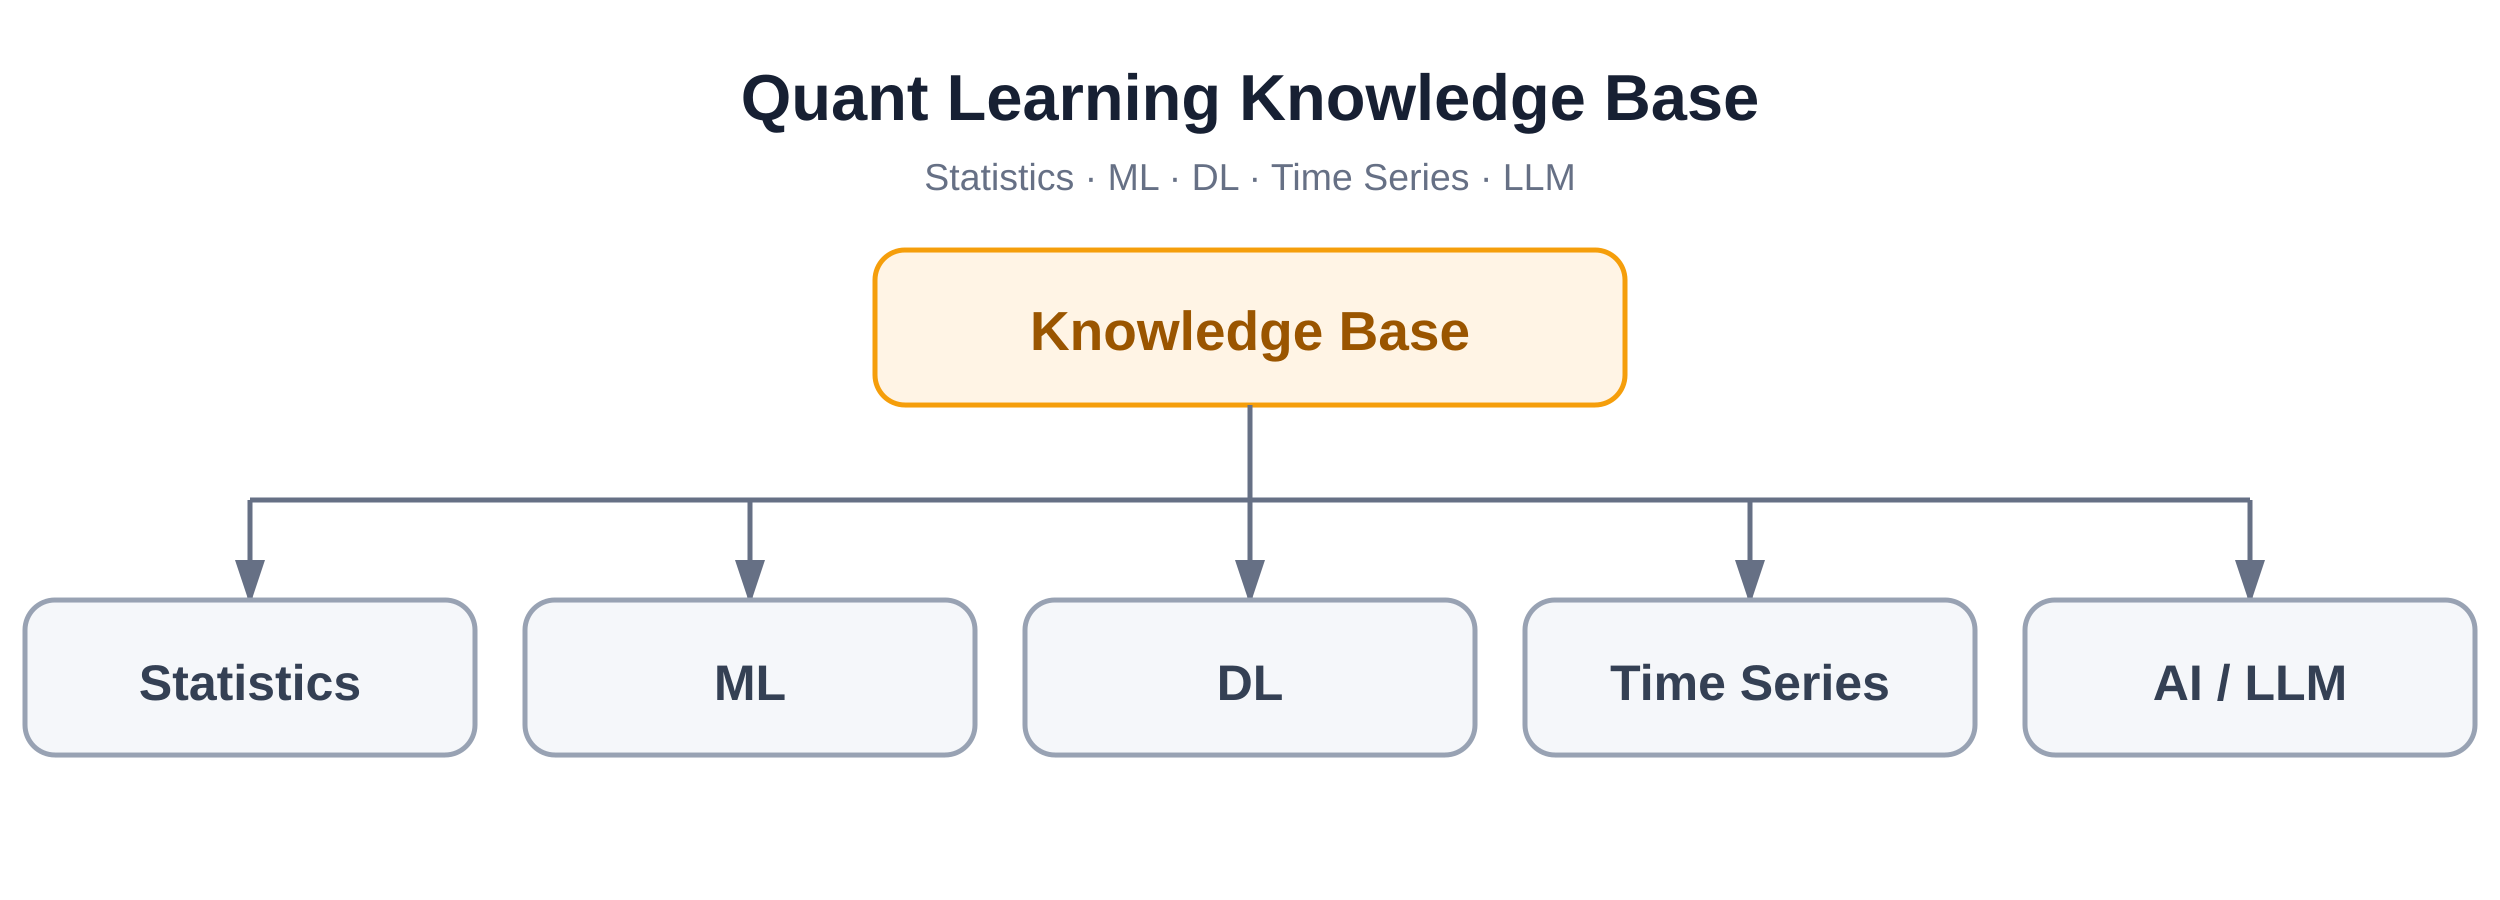
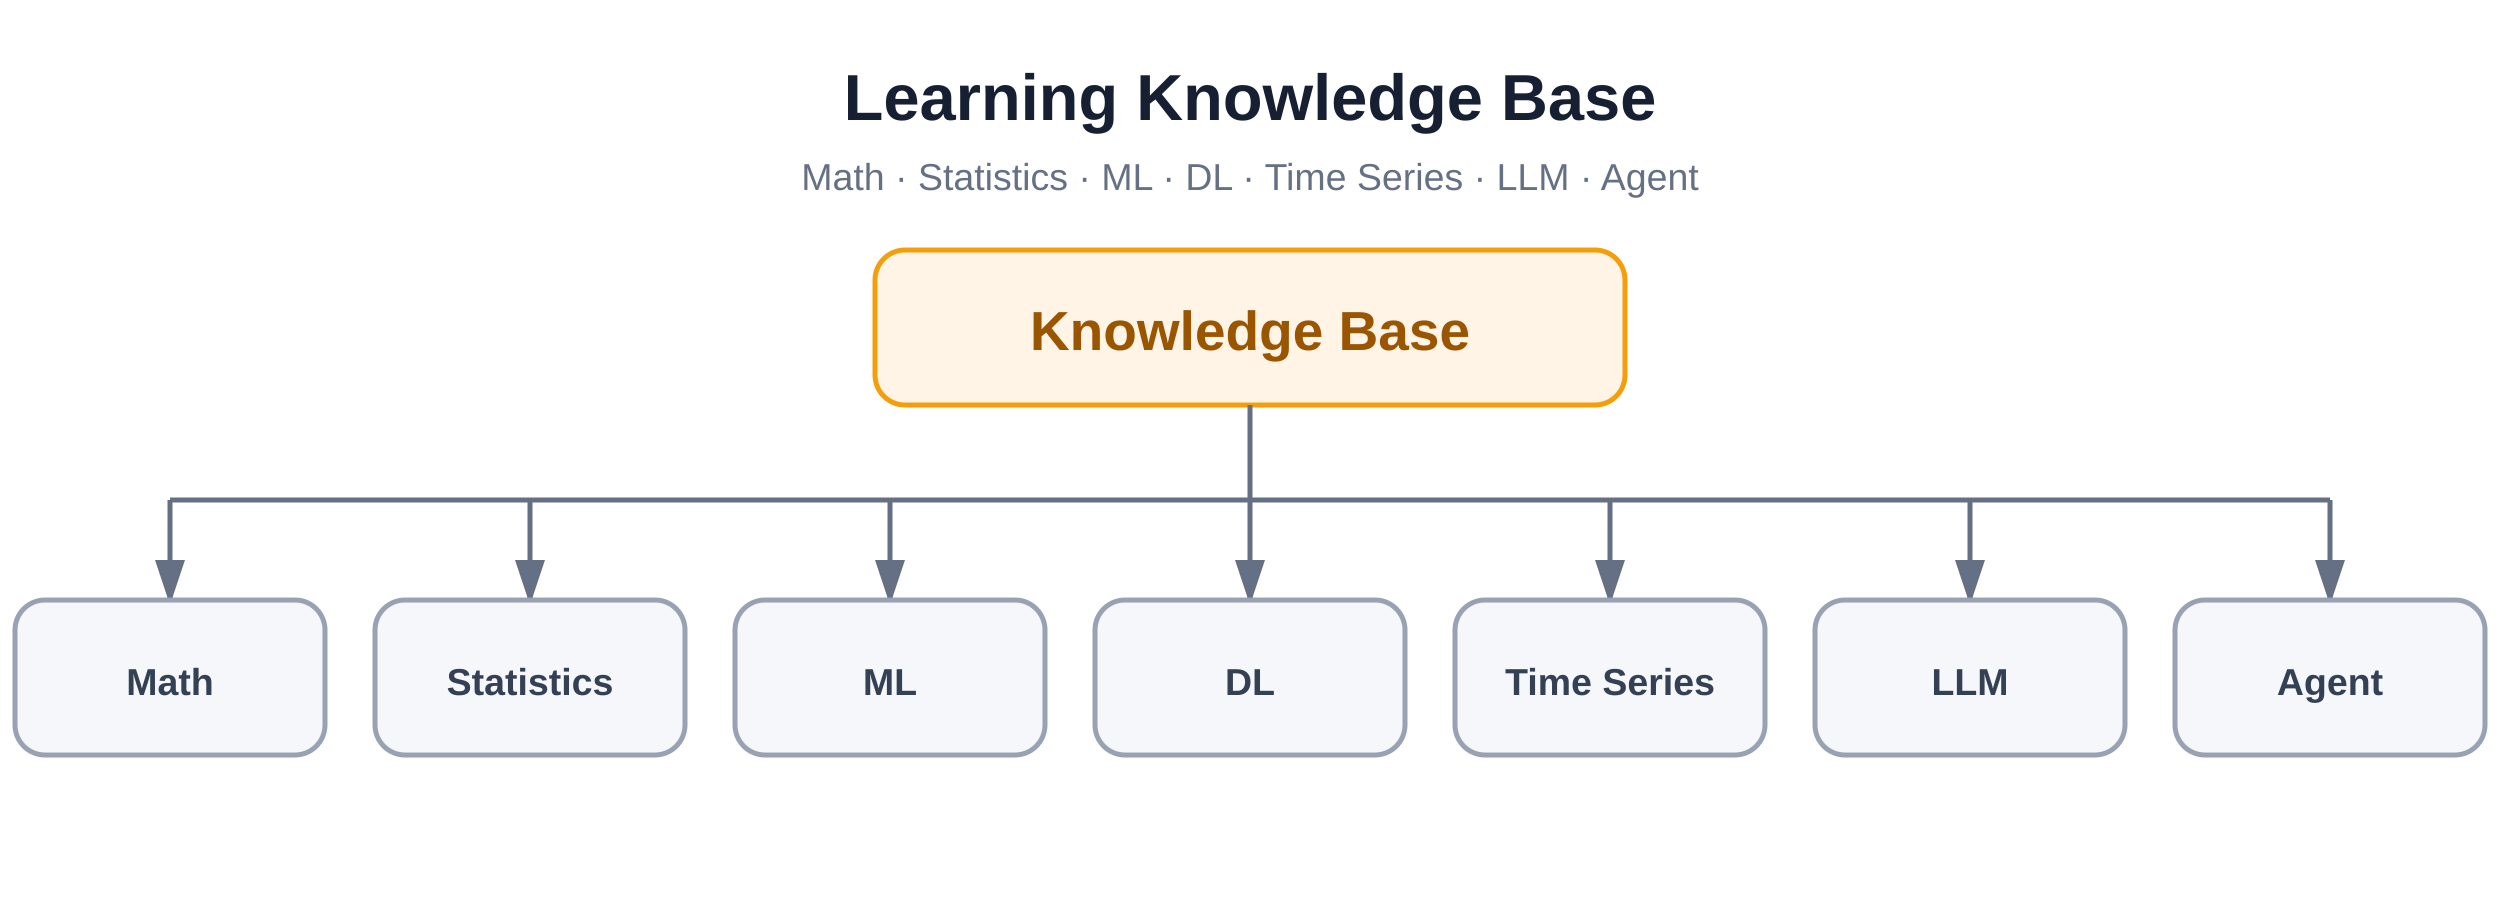
<svg xmlns="http://www.w3.org/2000/svg" viewBox="0 0 1000 360">
  <rect width="1000" height="360" fill="#ffffff" />
-   <text x="500" y="48" text-anchor="middle" font-family="Arial, Microsoft YaHei, sans-serif" font-size="26" font-weight="700" fill="#172033">Quant Learning Knowledge Base</text>
-   <text x="500" y="76" text-anchor="middle" font-family="Arial, Microsoft YaHei, sans-serif" font-size="15" fill="#667085">Statistics · ML · DL · Time Series · LLM</text>
+   <text x="500" y="48" text-anchor="middle" font-family="Arial, Microsoft YaHei, sans-serif" font-size="26" font-weight="700" fill="#172033">Learning Knowledge Base</text>
+   <text x="500" y="76" text-anchor="middle" font-family="Arial, Microsoft YaHei, sans-serif" font-size="15" fill="#667085">Math · Statistics · ML · DL · Time Series · LLM · Agent</text>
  <defs>
    <marker id="arrow" markerWidth="10" markerHeight="10" refX="8" refY="3" orient="auto">
      <path d="M0,0 L0,6 L9,3 z" fill="#667085" />
    </marker>
  </defs>
  <rect x="350" y="100" width="300" height="62" rx="12" fill="#fff4e5" stroke="#f59e0b" stroke-width="2" />
  <text x="500" y="140" text-anchor="middle" font-family="Arial, Microsoft YaHei, sans-serif" font-size="22" font-weight="700" fill="#9a5500">Knowledge Base</text>
  <line x1="500" y1="162" x2="500" y2="200" stroke="#667085" stroke-width="2" />
-   <line x1="100" y1="200" x2="900" y2="200" stroke="#667085" stroke-width="2" />
-   <line x1="100" y1="200" x2="100" y2="240" stroke="#667085" stroke-width="2" marker-end="url(#arrow)" />
-   <line x1="300" y1="200" x2="300" y2="240" stroke="#667085" stroke-width="2" marker-end="url(#arrow)" />
+   <line x1="68" y1="200" x2="932" y2="200" stroke="#667085" stroke-width="2" />
+   <line x1="68" y1="200" x2="68" y2="240" stroke="#667085" stroke-width="2" marker-end="url(#arrow)" />
+   <line x1="212" y1="200" x2="212" y2="240" stroke="#667085" stroke-width="2" marker-end="url(#arrow)" />
+   <line x1="356" y1="200" x2="356" y2="240" stroke="#667085" stroke-width="2" marker-end="url(#arrow)" />
  <line x1="500" y1="200" x2="500" y2="240" stroke="#667085" stroke-width="2" marker-end="url(#arrow)" />
-   <line x1="700" y1="200" x2="700" y2="240" stroke="#667085" stroke-width="2" marker-end="url(#arrow)" />
-   <line x1="900" y1="200" x2="900" y2="240" stroke="#667085" stroke-width="2" marker-end="url(#arrow)" />
-   <rect x="10" y="240" width="180" height="62" rx="12" fill="#f5f7fa" stroke="#98a2b3" stroke-width="2" />
-   <rect x="210" y="240" width="180" height="62" rx="12" fill="#f5f7fa" stroke="#98a2b3" stroke-width="2" />
-   <rect x="410" y="240" width="180" height="62" rx="12" fill="#f5f7fa" stroke="#98a2b3" stroke-width="2" />
-   <rect x="610" y="240" width="180" height="62" rx="12" fill="#f5f7fa" stroke="#98a2b3" stroke-width="2" />
-   <rect x="810" y="240" width="180" height="62" rx="12" fill="#f5f7fa" stroke="#98a2b3" stroke-width="2" />
-   <text x="100" y="280" text-anchor="middle" font-family="Arial, Microsoft YaHei, sans-serif" font-size="20" font-weight="700" fill="#344054">Statistics</text>
-   <text x="300" y="280" text-anchor="middle" font-family="Arial, Microsoft YaHei, sans-serif" font-size="20" font-weight="700" fill="#344054">ML</text>
-   <text x="500" y="280" text-anchor="middle" font-family="Arial, Microsoft YaHei, sans-serif" font-size="20" font-weight="700" fill="#344054">DL</text>
-   <text x="700" y="280" text-anchor="middle" font-family="Arial, Microsoft YaHei, sans-serif" font-size="20" font-weight="700" fill="#344054">Time Series</text>
-   <text x="900" y="280" text-anchor="middle" font-family="Arial, Microsoft YaHei, sans-serif" font-size="20" font-weight="700" fill="#344054">AI / LLM</text>
+   <line x1="644" y1="200" x2="644" y2="240" stroke="#667085" stroke-width="2" marker-end="url(#arrow)" />
+   <line x1="788" y1="200" x2="788" y2="240" stroke="#667085" stroke-width="2" marker-end="url(#arrow)" />
+   <line x1="932" y1="200" x2="932" y2="240" stroke="#667085" stroke-width="2" marker-end="url(#arrow)" />
+   <rect x="6" y="240" width="124" height="62" rx="12" fill="#f5f7fa" stroke="#98a2b3" stroke-width="2" />
+   <rect x="150" y="240" width="124" height="62" rx="12" fill="#f5f7fa" stroke="#98a2b3" stroke-width="2" />
+   <rect x="294" y="240" width="124" height="62" rx="12" fill="#f5f7fa" stroke="#98a2b3" stroke-width="2" />
+   <rect x="438" y="240" width="124" height="62" rx="12" fill="#f5f7fa" stroke="#98a2b3" stroke-width="2" />
+   <rect x="582" y="240" width="124" height="62" rx="12" fill="#f5f7fa" stroke="#98a2b3" stroke-width="2" />
+   <rect x="726" y="240" width="124" height="62" rx="12" fill="#f5f7fa" stroke="#98a2b3" stroke-width="2" />
+   <rect x="870" y="240" width="124" height="62" rx="12" fill="#f5f7fa" stroke="#98a2b3" stroke-width="2" />
+   <text x="68" y="278" text-anchor="middle" font-family="Arial, Microsoft YaHei, sans-serif" font-size="15" font-weight="700" fill="#344054">Math</text>
+   <text x="212" y="278" text-anchor="middle" font-family="Arial, Microsoft YaHei, sans-serif" font-size="15" font-weight="700" fill="#344054">Statistics</text>
+   <text x="356" y="278" text-anchor="middle" font-family="Arial, Microsoft YaHei, sans-serif" font-size="15" font-weight="700" fill="#344054">ML</text>
+   <text x="500" y="278" text-anchor="middle" font-family="Arial, Microsoft YaHei, sans-serif" font-size="15" font-weight="700" fill="#344054">DL</text>
+   <text x="644" y="278" text-anchor="middle" font-family="Arial, Microsoft YaHei, sans-serif" font-size="15" font-weight="700" fill="#344054">Time Series</text>
+   <text x="788" y="278" text-anchor="middle" font-family="Arial, Microsoft YaHei, sans-serif" font-size="15" font-weight="700" fill="#344054">LLM</text>
+   <text x="932" y="278" text-anchor="middle" font-family="Arial, Microsoft YaHei, sans-serif" font-size="15" font-weight="700" fill="#344054">Agent</text>
</svg>
